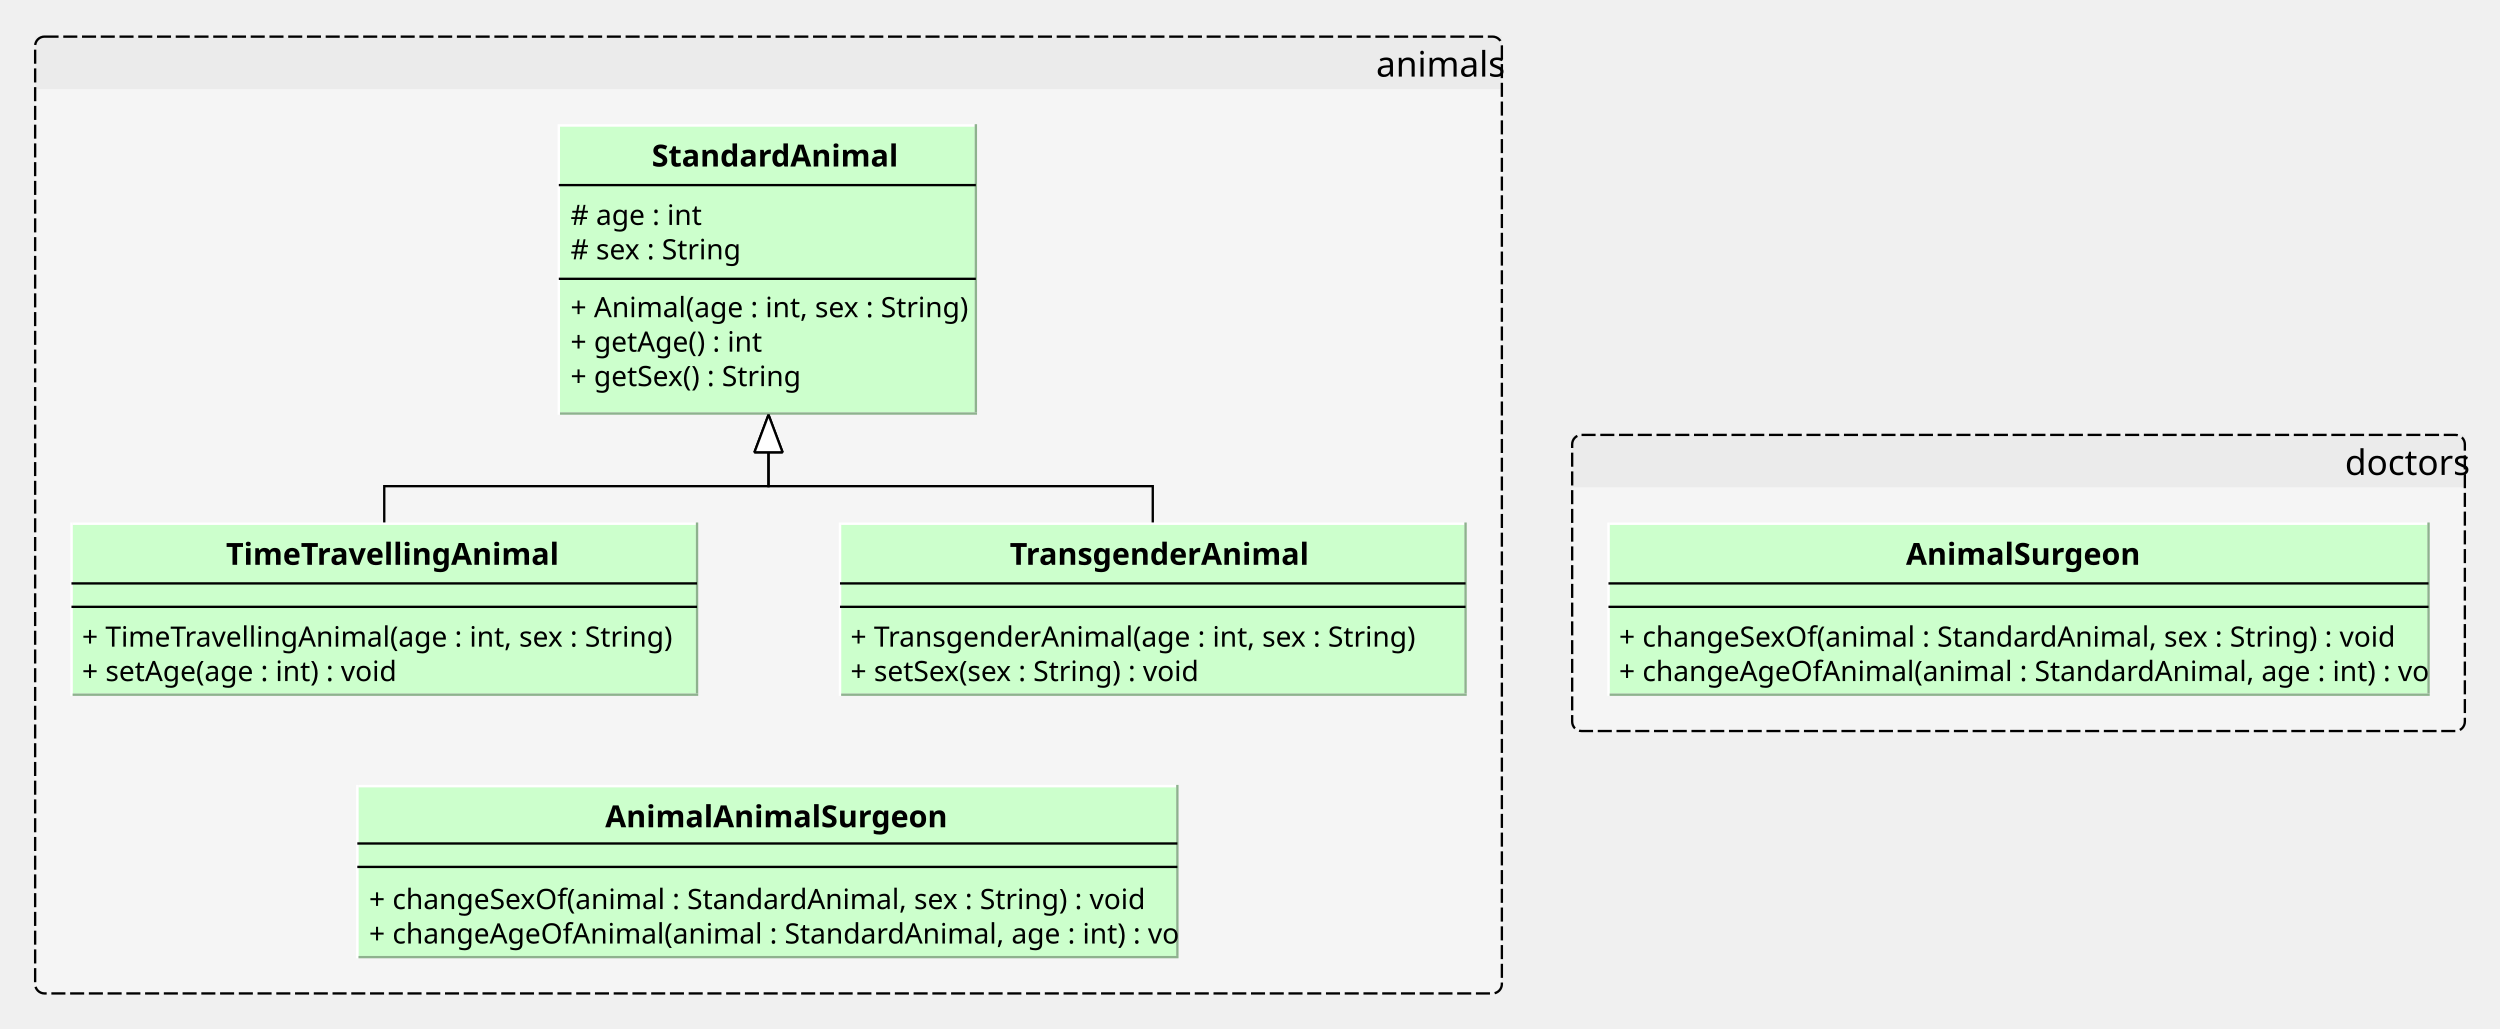
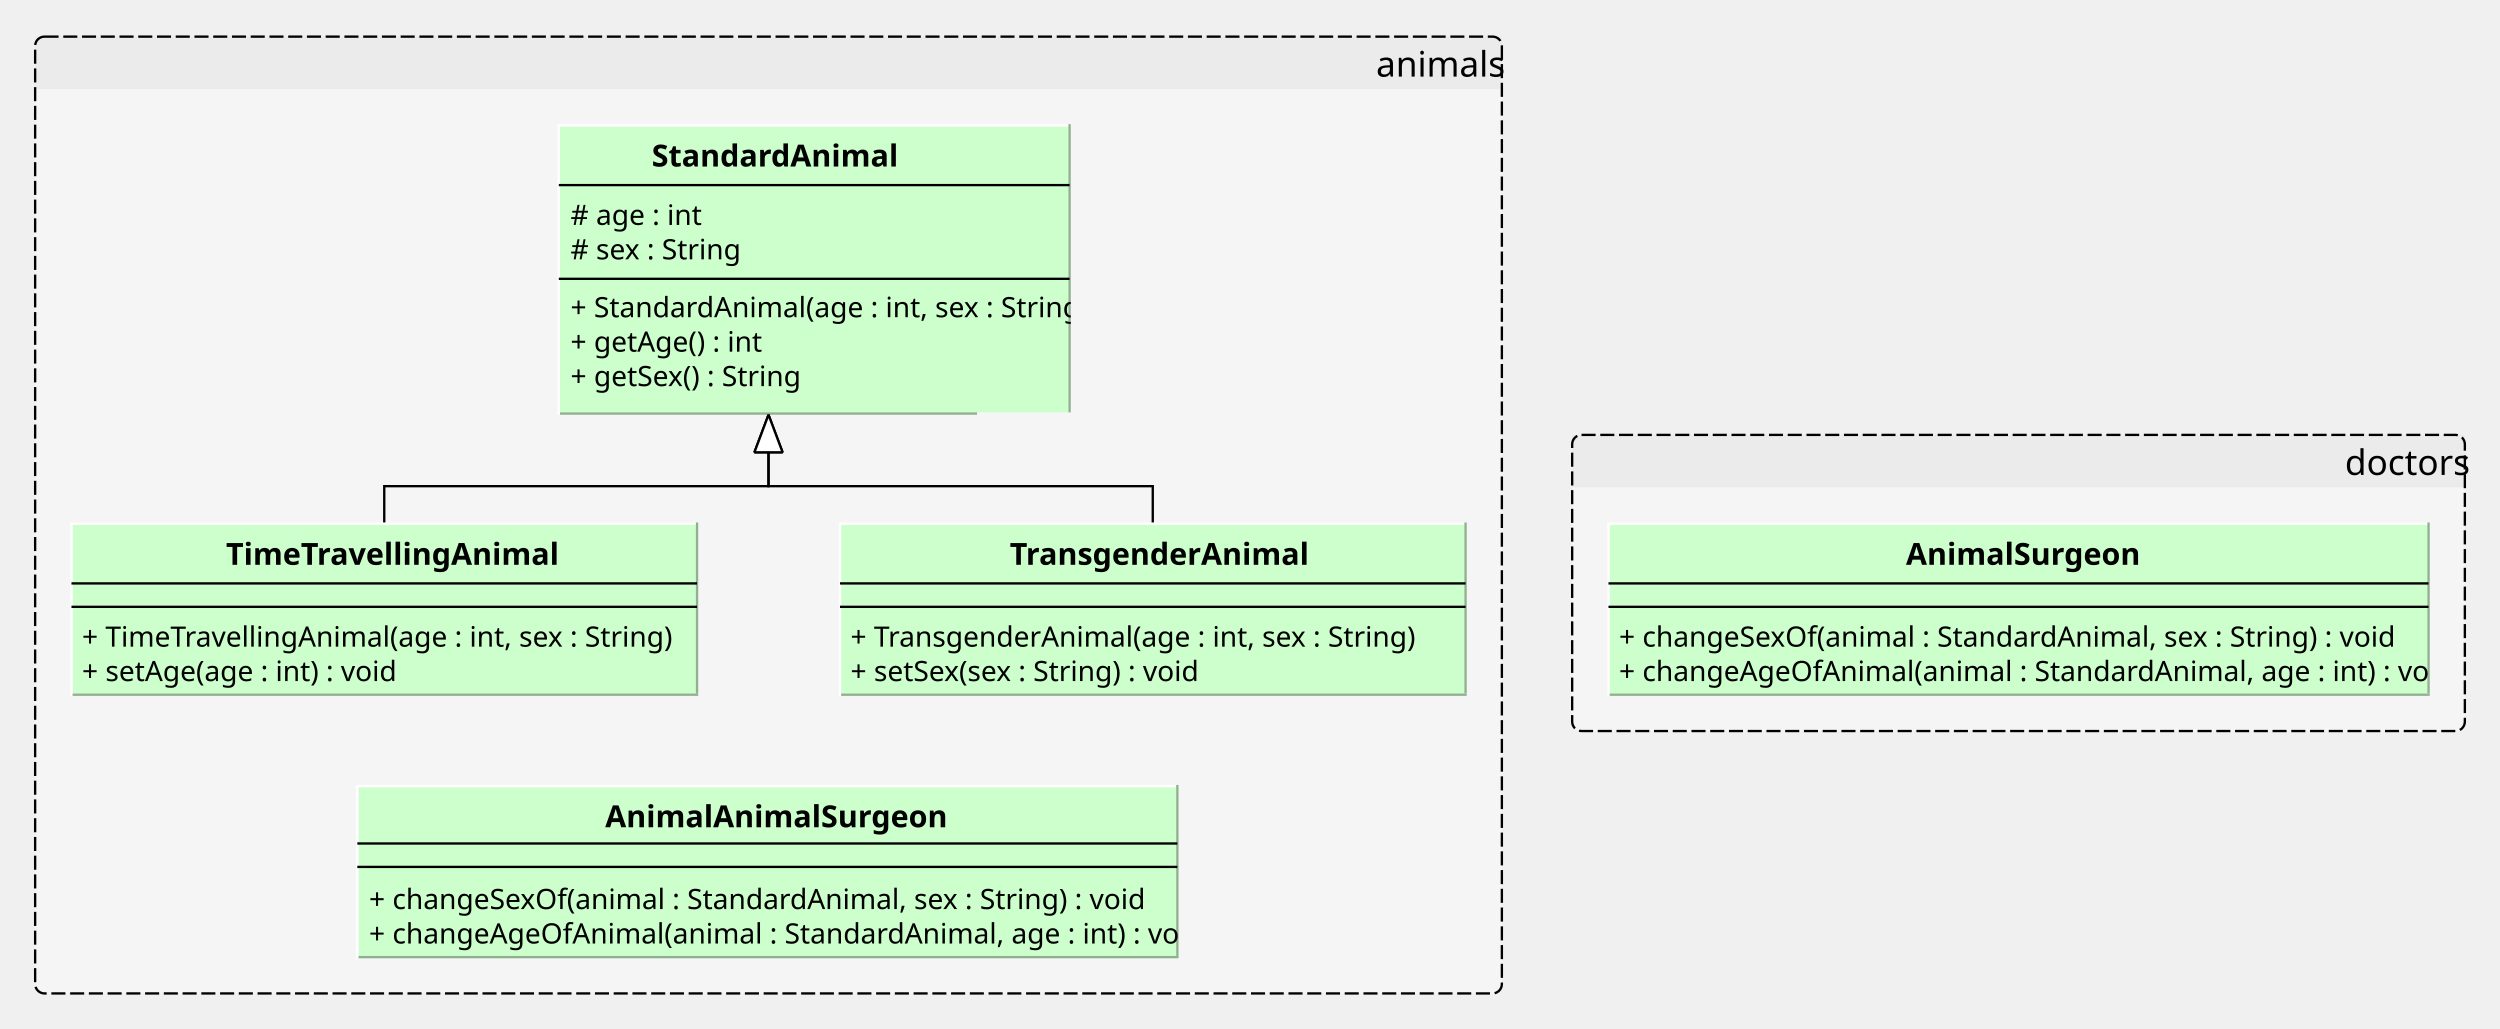
<svg xmlns="http://www.w3.org/2000/svg" fill-opacity="1" color-rendering="auto" color-interpolation="auto" text-rendering="auto" stroke="black" stroke-linecap="square" width="1067" stroke-miterlimit="10" shape-rendering="auto" stroke-opacity="1" fill="black" stroke-dasharray="none" font-weight="normal" stroke-width="1" height="439" font-family="'Dialog'" font-style="normal" stroke-linejoin="miter" font-size="12px" stroke-dashoffset="0" image-rendering="auto">
  <defs id="genericDefs" />
  <g>
    <defs id="defs1">
      <clipPath clipPathUnits="userSpaceOnUse" id="clipPath1">
        <path d="M0 0 L1067 0 L1067 439 L0 439 L0 0 Z" />
      </clipPath>
      <clipPath clipPathUnits="userSpaceOnUse" id="clipPath2">
        <path d="M5 -297 L1072 -297 L1072 142 L5 142 L5 -297 Z" />
      </clipPath>
      <clipPath clipPathUnits="userSpaceOnUse" id="clipPath3">
-         <path d="M243 -244 L243 -120 L422 -120 L422 -244 Z" />
+         <path d="M243 -244 L243 -120 L462 -120 L462 -244 Z" />
      </clipPath>
      <clipPath clipPathUnits="userSpaceOnUse" id="clipPath4">
        <path d="M35 -74 L35 0 L303 0 L303 -74 Z" />
      </clipPath>
      <clipPath clipPathUnits="userSpaceOnUse" id="clipPath5">
        <path d="M363 -74 L363 0 L631 0 L631 -74 Z" />
      </clipPath>
      <clipPath clipPathUnits="userSpaceOnUse" id="clipPath6">
        <path d="M157 38 L157 112 L508 112 L508 38 Z" />
      </clipPath>
      <clipPath clipPathUnits="userSpaceOnUse" id="clipPath7">
        <path d="M691 -74 L691 0 L1042 0 L1042 -74 Z" />
      </clipPath>
    </defs>
    <g fill="rgb(245,245,245)" text-rendering="geometricPrecision" shape-rendering="geometricPrecision" transform="matrix(1,0,0,1,-5,297)" stroke="rgb(245,245,245)">
      <rect x="20" y="-281.377" clip-path="url(#clipPath2)" width="626" rx="4" ry="4" height="408.377" stroke="none" />
    </g>
    <g fill="rgb(235,235,235)" text-rendering="geometricPrecision" shape-rendering="geometricPrecision" transform="matrix(1,0,0,1,-5,297)" stroke="rgb(235,235,235)">
      <rect x="20" width="626" height="22.377" y="-281.377" clip-path="url(#clipPath2)" stroke="none" />
    </g>
    <g font-size="15px" stroke-linecap="butt" transform="matrix(1,0,0,1,-5,297)" text-rendering="geometricPrecision" font-family="sans-serif" shape-rendering="geometricPrecision" stroke-miterlimit="1.45">
      <text x="592.313" xml:space="preserve" y="-264.296" clip-path="url(#clipPath2)" stroke="none">animals</text>
      <rect x="20" y="-281.377" clip-path="url(#clipPath2)" fill="none" width="626" stroke-dasharray="6,2" rx="4" ry="4" height="408.377" />
    </g>
    <g fill="rgb(204,255,204)" text-rendering="geometricPrecision" shape-rendering="geometricPrecision" transform="matrix(1,0,0,1,-5,297)" stroke="rgb(204,255,204)">
-       <rect x="244" width="177" height="122" y="-243" clip-path="url(#clipPath2)" stroke="none" />
+       <rect x="244" width="217" height="122" y="-243" clip-path="url(#clipPath2)" stroke="none" />
      <rect x="243" y="-244" clip-path="url(#clipPath2)" fill="white" width="1" height="124" stroke="none" />
-       <rect x="244" y="-244" clip-path="url(#clipPath2)" fill="white" width="177" height="1" stroke="none" />
+       <rect x="244" y="-244" clip-path="url(#clipPath2)" fill="white" width="217" height="1" stroke="none" />
      <rect x="244" y="-121" clip-path="url(#clipPath2)" fill="rgb(142,178,142)" width="178" height="1" stroke="none" />
-       <rect x="421" y="-244" clip-path="url(#clipPath2)" fill="rgb(142,178,142)" width="1" height="123" stroke="none" />
+       <rect x="461" y="-244" clip-path="url(#clipPath2)" fill="rgb(142,178,142)" width="1" height="123" stroke="none" />
    </g>
    <g font-size="13px" stroke-linecap="butt" transform="matrix(1,0,0,1,-5,297)" text-rendering="geometricPrecision" font-family="sans-serif" shape-rendering="geometricPrecision" font-weight="bold" stroke-miterlimit="1.45">
      <text x="283.158" xml:space="preserve" y="-225.93" clip-path="url(#clipPath3)" stroke="none">StandardAnimal</text>
    </g>
    <g text-rendering="geometricPrecision" shape-rendering="geometricPrecision" transform="matrix(1,0,0,1,-5,297)">
-       <line y2="-218" fill="none" x1="244" clip-path="url(#clipPath3)" x2="421" y1="-218" />
+       <line y2="-218" fill="none" x1="244" clip-path="url(#clipPath3)" x2="461" y1="-218" />
      <text stroke-linecap="butt" x="248.5" y="-201.009" clip-path="url(#clipPath3)" font-family="sans-serif" stroke="none" stroke-miterlimit="1.45" xml:space="preserve"># age : int</text>
      <text stroke-linecap="butt" x="248.5" y="-186.308" clip-path="url(#clipPath3)" font-family="sans-serif" stroke="none" stroke-miterlimit="1.45" xml:space="preserve"># sex : String</text>
-       <line y2="-178" fill="none" x1="244" clip-path="url(#clipPath3)" x2="421" y1="-178" />
-       <text stroke-linecap="butt" x="248.5" y="-161.607" clip-path="url(#clipPath3)" font-family="sans-serif" stroke="none" stroke-miterlimit="1.45" xml:space="preserve">+ Animal(age : int, sex : String)</text>
+       <line y2="-178" fill="none" x1="244" clip-path="url(#clipPath3)" x2="461" y1="-178" />
+       <text stroke-linecap="butt" x="248.5" y="-161.607" clip-path="url(#clipPath3)" font-family="sans-serif" stroke="none" stroke-miterlimit="1.45" xml:space="preserve">+ StandardAnimal(age : int, sex : String)</text>
      <text stroke-linecap="butt" x="248.5" y="-146.906" clip-path="url(#clipPath3)" font-family="sans-serif" stroke="none" stroke-miterlimit="1.45" xml:space="preserve">+ getAge() : int</text>
      <text stroke-linecap="butt" x="248.5" y="-132.205" clip-path="url(#clipPath3)" font-family="sans-serif" stroke="none" stroke-miterlimit="1.45" xml:space="preserve">+ getSex() : String</text>
      <rect x="36" y="-73" clip-path="url(#clipPath2)" fill="rgb(204,255,204)" width="266" height="72" stroke="none" />
      <rect x="35" y="-74" clip-path="url(#clipPath2)" fill="white" width="1" height="74" stroke="none" />
      <rect x="36" y="-74" clip-path="url(#clipPath2)" fill="white" width="266" height="1" stroke="none" />
      <rect x="36" y="-1" clip-path="url(#clipPath2)" fill="rgb(142,178,142)" width="267" height="1" stroke="none" />
      <rect x="302" y="-74" clip-path="url(#clipPath2)" fill="rgb(142,178,142)" width="1" height="73" stroke="none" />
    </g>
    <g font-size="13px" stroke-linecap="butt" transform="matrix(1,0,0,1,-5,297)" text-rendering="geometricPrecision" font-family="sans-serif" shape-rendering="geometricPrecision" font-weight="bold" stroke-miterlimit="1.45">
      <text x="101.455" xml:space="preserve" y="-55.93" clip-path="url(#clipPath4)" stroke="none">TimeTravellingAnimal</text>
    </g>
    <g text-rendering="geometricPrecision" shape-rendering="geometricPrecision" transform="matrix(1,0,0,1,-5,297)">
      <line y2="-48" fill="none" x1="36" clip-path="url(#clipPath4)" x2="302" y1="-48" />
      <line y2="-38" fill="none" x1="36" clip-path="url(#clipPath4)" x2="302" y1="-38" />
      <text stroke-linecap="butt" x="40" y="-21.009" clip-path="url(#clipPath4)" font-family="sans-serif" stroke="none" stroke-miterlimit="1.45" xml:space="preserve">+ TimeTravellingAnimal(age : int, sex : String)</text>
      <text stroke-linecap="butt" x="40" y="-6.308" clip-path="url(#clipPath4)" font-family="sans-serif" stroke="none" stroke-miterlimit="1.45" xml:space="preserve">+ setAge(age : int) : void</text>
      <rect x="364" y="-73" clip-path="url(#clipPath2)" fill="rgb(204,255,204)" width="266" height="72" stroke="none" />
      <rect x="363" y="-74" clip-path="url(#clipPath2)" fill="white" width="1" height="74" stroke="none" />
      <rect x="364" y="-74" clip-path="url(#clipPath2)" fill="white" width="266" height="1" stroke="none" />
      <rect x="364" y="-1" clip-path="url(#clipPath2)" fill="rgb(142,178,142)" width="267" height="1" stroke="none" />
      <rect x="630" y="-74" clip-path="url(#clipPath2)" fill="rgb(142,178,142)" width="1" height="73" stroke="none" />
    </g>
    <g font-size="13px" stroke-linecap="butt" transform="matrix(1,0,0,1,-5,297)" text-rendering="geometricPrecision" font-family="sans-serif" shape-rendering="geometricPrecision" font-weight="bold" stroke-miterlimit="1.45">
      <text x="435.958" xml:space="preserve" y="-55.93" clip-path="url(#clipPath5)" stroke="none">TransgenderAnimal</text>
    </g>
    <g text-rendering="geometricPrecision" shape-rendering="geometricPrecision" transform="matrix(1,0,0,1,-5,297)">
      <line y2="-48" fill="none" x1="364" clip-path="url(#clipPath5)" x2="630" y1="-48" />
      <line y2="-38" fill="none" x1="364" clip-path="url(#clipPath5)" x2="630" y1="-38" />
      <text stroke-linecap="butt" x="368" y="-21.009" clip-path="url(#clipPath5)" font-family="sans-serif" stroke="none" stroke-miterlimit="1.45" xml:space="preserve">+ TransgenderAnimal(age : int, sex : String)</text>
      <text stroke-linecap="butt" x="368" y="-6.308" clip-path="url(#clipPath5)" font-family="sans-serif" stroke="none" stroke-miterlimit="1.45" xml:space="preserve">+ setSex(sex : String) : void</text>
      <rect x="158" y="39" clip-path="url(#clipPath2)" fill="rgb(204,255,204)" width="349" height="72" stroke="none" />
      <rect x="157" y="38" clip-path="url(#clipPath2)" fill="white" width="1" height="74" stroke="none" />
      <rect x="158" y="38" clip-path="url(#clipPath2)" fill="white" width="349" height="1" stroke="none" />
      <rect x="158" y="111" clip-path="url(#clipPath2)" fill="rgb(142,178,142)" width="350" height="1" stroke="none" />
      <rect x="507" y="38" clip-path="url(#clipPath2)" fill="rgb(142,178,142)" width="1" height="73" stroke="none" />
    </g>
    <g font-size="13px" stroke-linecap="butt" transform="matrix(1,0,0,1,-5,297)" text-rendering="geometricPrecision" font-family="sans-serif" shape-rendering="geometricPrecision" font-weight="bold" stroke-miterlimit="1.45">
      <text x="263.296" xml:space="preserve" y="56.07" clip-path="url(#clipPath6)" stroke="none">AnimalAnimalSurgeon</text>
    </g>
    <g text-rendering="geometricPrecision" shape-rendering="geometricPrecision" transform="matrix(1,0,0,1,-5,297)">
      <line y2="63" fill="none" x1="158" clip-path="url(#clipPath6)" x2="507" y1="63" />
      <line y2="73" fill="none" x1="158" clip-path="url(#clipPath6)" x2="507" y1="73" />
      <text stroke-linecap="butt" x="162.5" y="90.991" clip-path="url(#clipPath6)" font-family="sans-serif" stroke="none" stroke-miterlimit="1.45" xml:space="preserve">+ changeSexOf(animal : StandardAnimal, sex : String) : void</text>
      <text stroke-linecap="butt" x="162.5" y="105.692" clip-path="url(#clipPath6)" font-family="sans-serif" stroke="none" stroke-miterlimit="1.45" xml:space="preserve">+ changeAgeOfAnimal(animal : StandardAnimal, age : int) : void</text>
      <path fill="none" stroke-miterlimit="1.45" d="M169 -74.03 L169 -89.5 L333 -89.5 L333 -104.97" clip-path="url(#clipPath2)" stroke-linecap="butt" />
    </g>
    <g stroke-linecap="butt" transform="matrix(1,0,0,1,-5,297)" fill="white" text-rendering="geometricPrecision" shape-rendering="geometricPrecision" stroke="white" stroke-miterlimit="1.45">
      <path d="M333 -119.97 L327 -103.97 L339 -103.97 Z" stroke="none" clip-path="url(#clipPath2)" />
      <path fill="none" d="M333 -119.97 L327 -103.97 L339 -103.97 Z" clip-path="url(#clipPath2)" stroke="black" />
      <path fill="none" d="M497 -74.03 L497 -89.5 L333 -89.5 L333 -104.97" clip-path="url(#clipPath2)" stroke="black" />
      <path d="M333 -119.97 L327 -103.97 L339 -103.97 Z" clip-path="url(#clipPath2)" stroke="none" />
      <path fill="none" d="M333 -119.97 L327 -103.97 L339 -103.97 Z" clip-path="url(#clipPath2)" stroke="black" />
    </g>
    <g fill="rgb(245,245,245)" text-rendering="geometricPrecision" shape-rendering="geometricPrecision" transform="matrix(1,0,0,1,-5,297)" stroke="rgb(245,245,245)">
      <rect x="676" y="-111.376" clip-path="url(#clipPath2)" width="381" rx="4" ry="4" height="126.376" stroke="none" />
      <rect x="676" y="-111.376" clip-path="url(#clipPath2)" fill="rgb(235,235,235)" width="381" height="22.377" stroke="none" />
    </g>
    <g font-size="15px" stroke-linecap="butt" transform="matrix(1,0,0,1,-5,297)" text-rendering="geometricPrecision" font-family="sans-serif" shape-rendering="geometricPrecision" stroke-miterlimit="1.45">
      <text x="1005.811" xml:space="preserve" y="-94.296" clip-path="url(#clipPath2)" stroke="none">doctors</text>
      <rect x="676" y="-111.376" clip-path="url(#clipPath2)" fill="none" width="381" stroke-dasharray="6,2" rx="4" ry="4" height="126.376" />
    </g>
    <g fill="rgb(204,255,204)" text-rendering="geometricPrecision" shape-rendering="geometricPrecision" transform="matrix(1,0,0,1,-5,297)" stroke="rgb(204,255,204)">
      <rect x="692" width="349" height="72" y="-73" clip-path="url(#clipPath2)" stroke="none" />
      <rect x="691" y="-74" clip-path="url(#clipPath2)" fill="white" width="1" height="74" stroke="none" />
      <rect x="692" y="-74" clip-path="url(#clipPath2)" fill="white" width="349" height="1" stroke="none" />
      <rect x="692" y="-1" clip-path="url(#clipPath2)" fill="rgb(142,178,142)" width="350" height="1" stroke="none" />
      <rect x="1041" y="-74" clip-path="url(#clipPath2)" fill="rgb(142,178,142)" width="1" height="73" stroke="none" />
    </g>
    <g font-size="13px" stroke-linecap="butt" transform="matrix(1,0,0,1,-5,297)" text-rendering="geometricPrecision" font-family="sans-serif" shape-rendering="geometricPrecision" font-weight="bold" stroke-miterlimit="1.45">
      <text x="818.467" xml:space="preserve" y="-55.93" clip-path="url(#clipPath7)" stroke="none">AnimalSurgeon</text>
    </g>
    <g text-rendering="geometricPrecision" shape-rendering="geometricPrecision" transform="matrix(1,0,0,1,-5,297)">
      <line y2="-48" fill="none" x1="692" clip-path="url(#clipPath7)" x2="1041" y1="-48" />
      <line y2="-38" fill="none" x1="692" clip-path="url(#clipPath7)" x2="1041" y1="-38" />
      <text stroke-linecap="butt" x="696" y="-21.009" clip-path="url(#clipPath7)" font-family="sans-serif" stroke="none" stroke-miterlimit="1.45" xml:space="preserve">+ changeSexOf(animal : StandardAnimal, sex : String) : void</text>
      <text stroke-linecap="butt" x="696" y="-6.308" clip-path="url(#clipPath7)" font-family="sans-serif" stroke="none" stroke-miterlimit="1.45" xml:space="preserve">+ changeAgeOfAnimal(animal : StandardAnimal, age : int) : void</text>
    </g>
  </g>
</svg>
